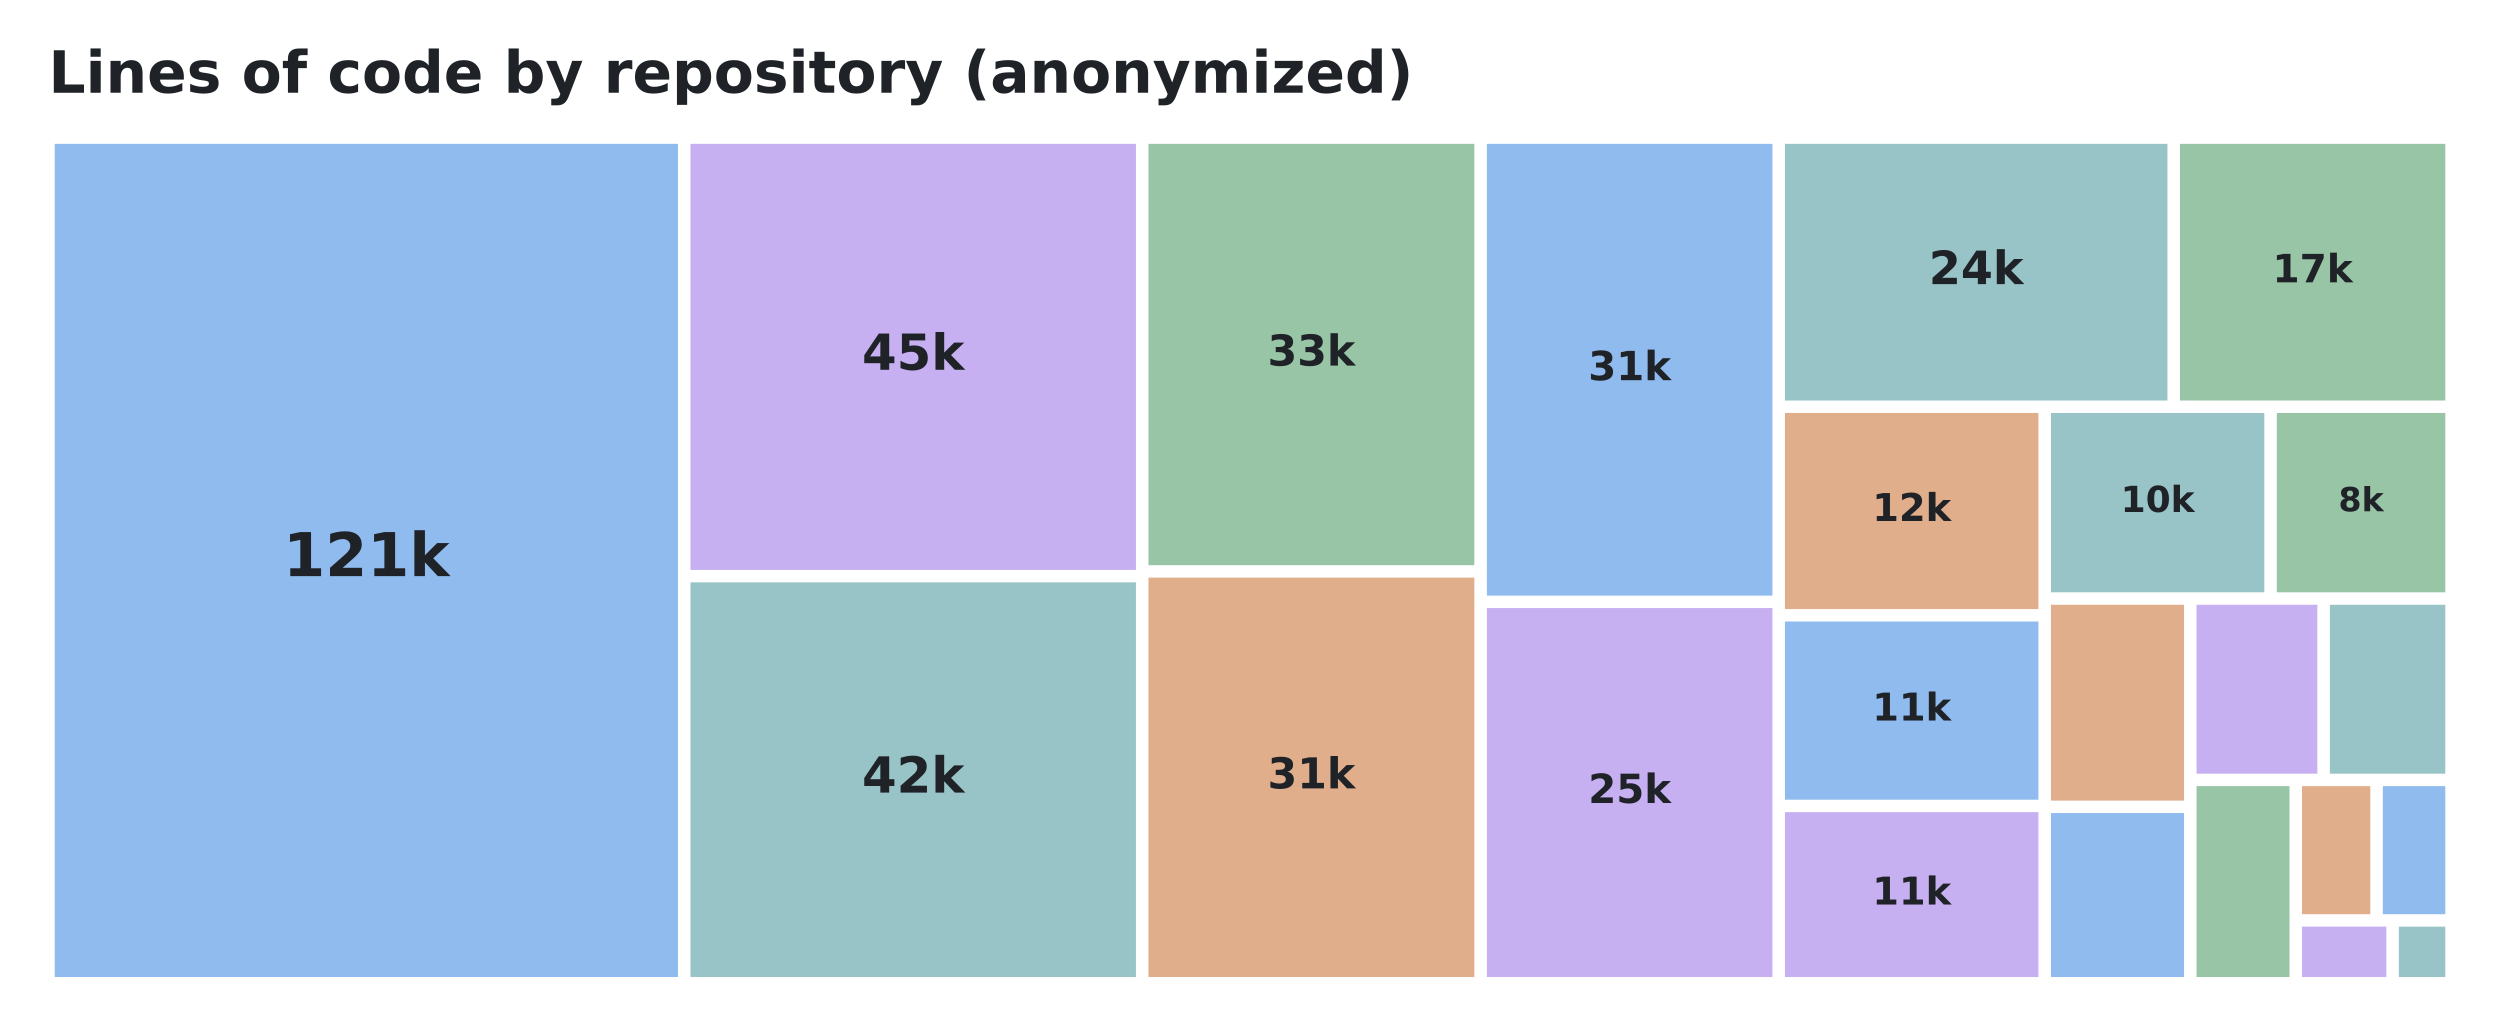
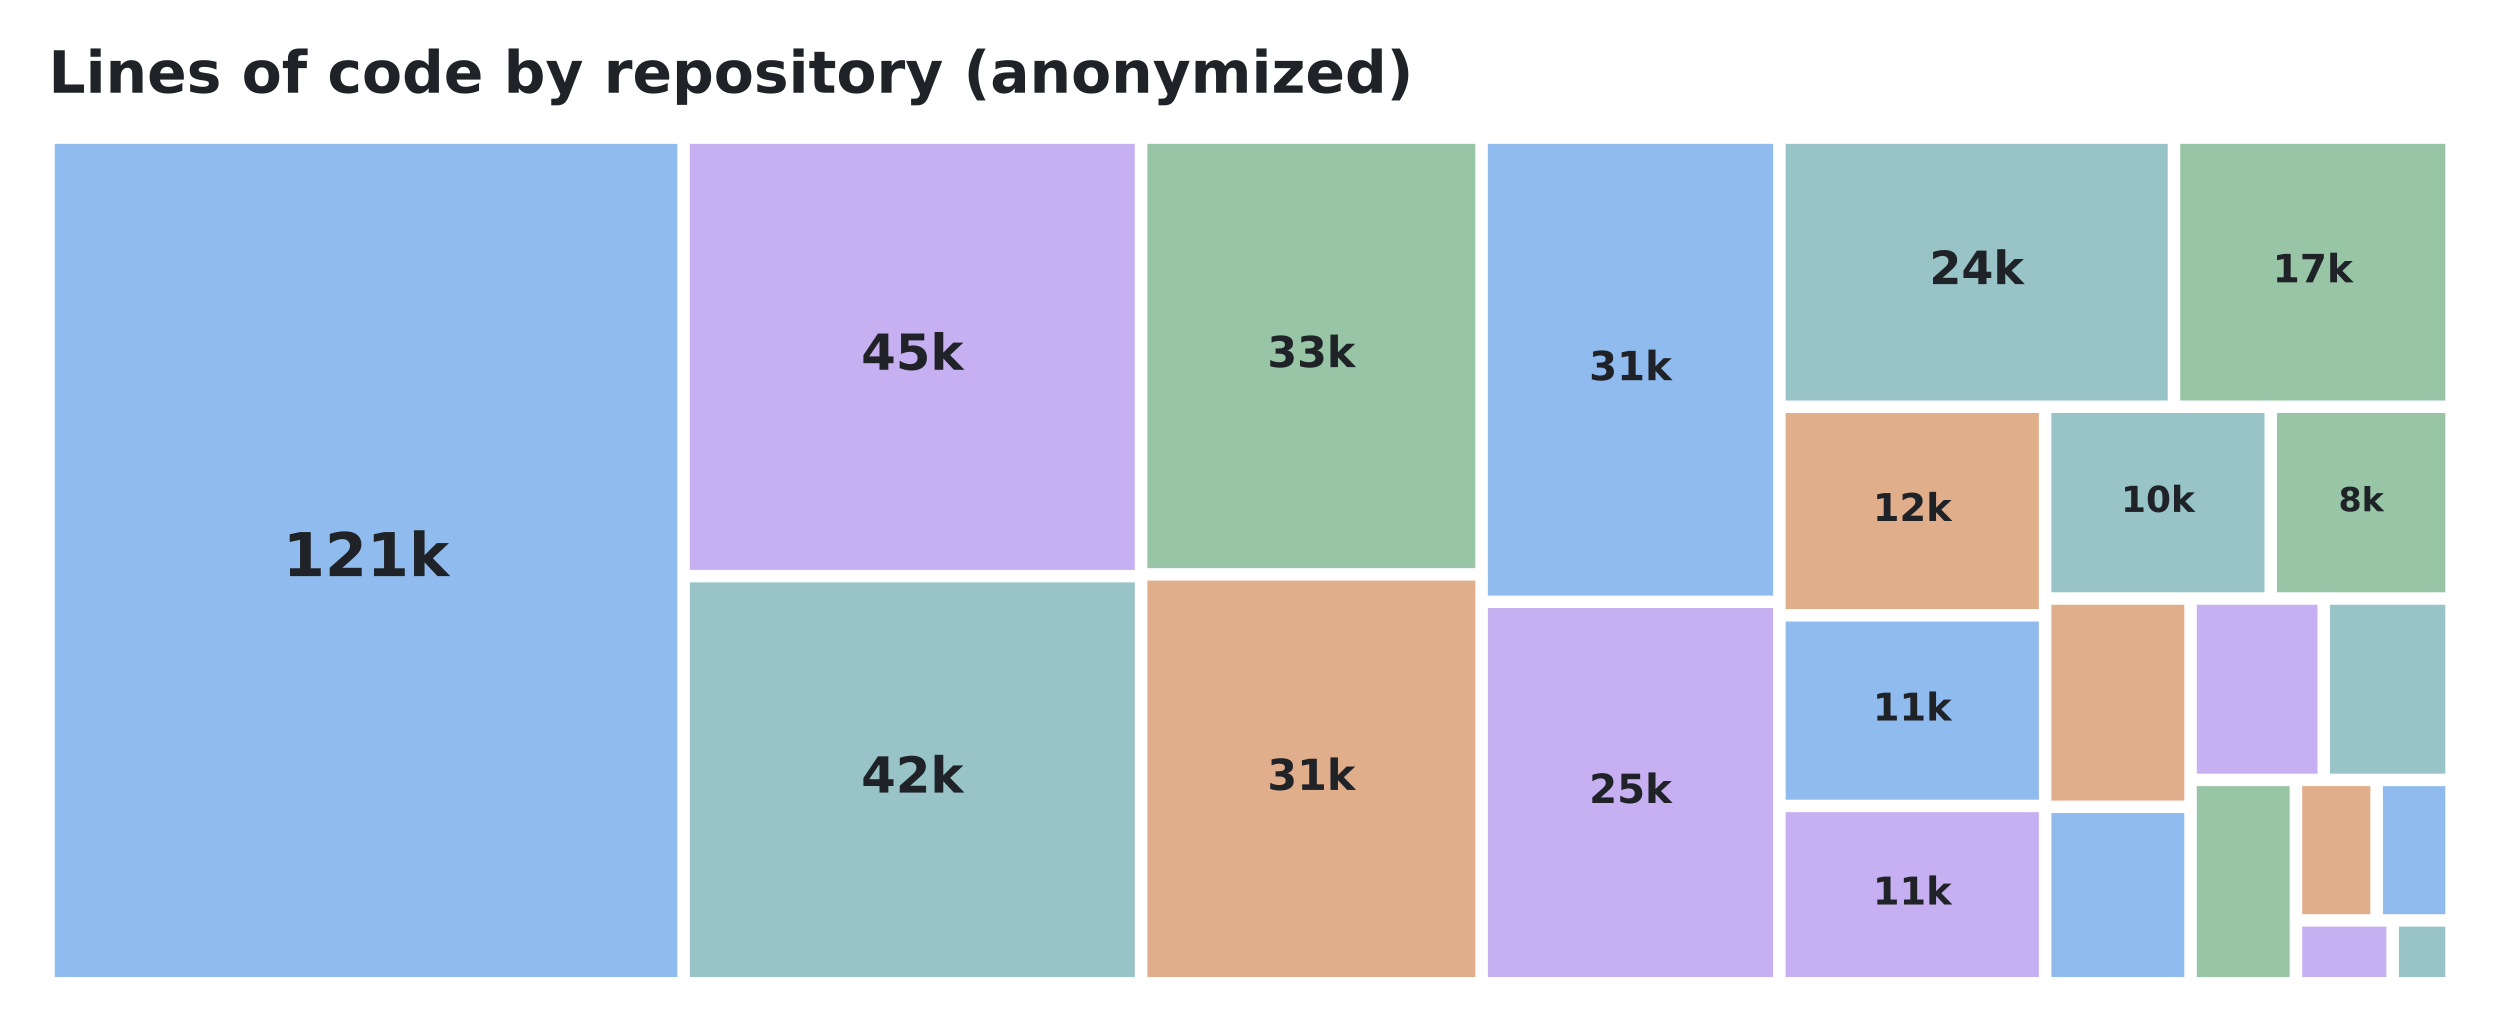
<svg xmlns="http://www.w3.org/2000/svg" xmlns:xlink="http://www.w3.org/1999/xlink" width="557.28pt" height="229.974pt" viewBox="0 0 557.28 229.974" version="1.1">
  <defs>
    <style type="text/css">*{stroke-linejoin: round; stroke-linecap: butt}</style>
  </defs>
  <g id="figure_1">
    <g id="patch_1">
      <path d="M 0 229.974  L 557.28 229.974  L 557.28 0  L 0 0  L 0 229.974  z " style="fill: none; opacity: 0" />
    </g>
    <g id="axes_1">
      <g id="patch_2">
-         <path d="M 12.195 32.064  L 151.128 32.064  L 151.128 217.788  L 12.195 217.788  z " clip-path="url(#p0632a09b6f)" style="fill: #0969da; opacity: 0.45" />
+         <path d="M 12.195 32.064  L 150.983 32.064  L 150.983 217.788  L 12.195 217.788  z " clip-path="url(#pafd1ec7877)" style="fill: #0969da; opacity: 0.45" />
      </g>
      <g id="patch_3">
-         <path d="M 153.918 32.064  L 253.216 32.064  L 253.216 127.039  L 153.918 127.039  z " clip-path="url(#p0632a09b6f)" style="fill: #8250df; opacity: 0.45" />
+         <path d="M 153.773 32.064  L 252.966 32.064  L 252.966 127.039  L 153.773 127.039  z " clip-path="url(#pafd1ec7877)" style="fill: #8250df; opacity: 0.45" />
      </g>
      <g id="patch_4">
-         <path d="M 153.918 129.811  L 253.216 129.811  L 253.216 217.788  L 153.918 217.788  z " clip-path="url(#p0632a09b6f)" style="fill: #1b7c83; opacity: 0.45" />
+         <path d="M 153.773 129.811  L 252.966 129.811  L 252.966 217.788  L 153.773 217.788  z " clip-path="url(#pafd1ec7877)" style="fill: #1b7c83; opacity: 0.45" />
      </g>
      <g id="patch_5">
-         <path d="M 256.006 32.064  L 328.652 32.064  L 328.652 125.986  L 256.006 125.986  z " clip-path="url(#p0632a09b6f)" style="fill: #1a7f37; opacity: 0.45" />
+         <path d="M 255.756 32.064  L 328.873 32.064  L 328.873 126.648  L 255.756 126.648  z " clip-path="url(#pafd1ec7877)" style="fill: #1a7f37; opacity: 0.45" />
      </g>
      <g id="patch_6">
-         <path d="M 256.006 128.758  L 328.652 128.758  L 328.652 217.788  L 256.006 217.788  z " clip-path="url(#p0632a09b6f)" style="fill: #bc4c00; opacity: 0.45" />
+         <path d="M 255.756 129.42  L 328.873 129.42  L 328.873 217.788  L 255.756 217.788  z " clip-path="url(#pafd1ec7877)" style="fill: #bc4c00; opacity: 0.45" />
      </g>
      <g id="patch_7">
-         <path d="M 331.442 32.064  L 395.095 32.064  L 395.095 132.768  L 331.442 132.768  z " clip-path="url(#p0632a09b6f)" style="fill: #0969da; opacity: 0.45" />
+         <path d="M 331.663 32.064  L 395.248 32.064  L 395.248 132.768  L 331.663 132.768  z " clip-path="url(#pafd1ec7877)" style="fill: #0969da; opacity: 0.45" />
      </g>
      <g id="patch_8">
-         <path d="M 331.442 135.54  L 395.095 135.54  L 395.095 217.788  L 331.442 217.788  z " clip-path="url(#p0632a09b6f)" style="fill: #8250df; opacity: 0.45" />
+         <path d="M 331.663 135.54  L 395.248 135.54  L 395.248 217.788  L 331.663 217.788  z " clip-path="url(#pafd1ec7877)" style="fill: #8250df; opacity: 0.45" />
      </g>
      <g id="patch_9">
-         <path d="M 397.885 32.064  L 483.147 32.064  L 483.147 89.281  L 397.885 89.281  z " clip-path="url(#p0632a09b6f)" style="fill: #1b7c83; opacity: 0.45" />
+         <path d="M 398.038 32.064  L 483.21 32.064  L 483.21 89.281  L 398.038 89.281  z " clip-path="url(#pafd1ec7877)" style="fill: #1b7c83; opacity: 0.45" />
      </g>
      <g id="patch_10">
-         <path d="M 485.937 32.064  L 545.085 32.064  L 545.085 89.281  L 485.937 89.281  z " clip-path="url(#p0632a09b6f)" style="fill: #1a7f37; opacity: 0.45" />
+         <path d="M 486 32.064  L 545.085 32.064  L 545.085 89.281  L 486 89.281  z " clip-path="url(#pafd1ec7877)" style="fill: #1a7f37; opacity: 0.45" />
      </g>
      <g id="patch_11">
-         <path d="M 397.885 92.053  L 454.393 92.053  L 454.393 135.771  L 397.885 135.771  z " clip-path="url(#p0632a09b6f)" style="fill: #bc4c00; opacity: 0.45" />
+         <path d="M 398.038 92.053  L 454.486 92.053  L 454.486 135.771  L 398.038 135.771  z " clip-path="url(#pafd1ec7877)" style="fill: #bc4c00; opacity: 0.45" />
      </g>
      <g id="patch_12">
-         <path d="M 397.885 138.543  L 454.393 138.543  L 454.393 178.265  L 397.885 178.265  z " clip-path="url(#p0632a09b6f)" style="fill: #0969da; opacity: 0.45" />
+         <path d="M 398.038 138.543  L 454.486 138.543  L 454.486 178.265  L 398.038 178.265  z " clip-path="url(#pafd1ec7877)" style="fill: #0969da; opacity: 0.45" />
      </g>
      <g id="patch_13">
-         <path d="M 397.885 181.037  L 454.393 181.037  L 454.393 217.788  L 397.885 217.788  z " clip-path="url(#p0632a09b6f)" style="fill: #8250df; opacity: 0.45" />
+         <path d="M 398.038 181.037  L 454.486 181.037  L 454.486 217.788  L 398.038 217.788  z " clip-path="url(#pafd1ec7877)" style="fill: #8250df; opacity: 0.45" />
      </g>
      <g id="patch_14">
-         <path d="M 457.183 92.053  L 504.742 92.053  L 504.742 132.034  L 457.183 132.034  z " clip-path="url(#p0632a09b6f)" style="fill: #1b7c83; opacity: 0.45" />
+         <path d="M 457.276 92.053  L 504.783 92.053  L 504.783 132.034  L 457.276 132.034  z " clip-path="url(#pafd1ec7877)" style="fill: #1b7c83; opacity: 0.45" />
      </g>
      <g id="patch_15">
-         <path d="M 507.532 92.053  L 545.085 92.053  L 545.085 132.034  L 507.532 132.034  z " clip-path="url(#p0632a09b6f)" style="fill: #1a7f37; opacity: 0.45" />
+         <path d="M 507.573 92.053  L 545.085 92.053  L 545.085 132.034  L 507.573 132.034  z " clip-path="url(#pafd1ec7877)" style="fill: #1a7f37; opacity: 0.45" />
      </g>
      <g id="patch_16">
-         <path d="M 457.183 134.806  L 486.848 134.806  L 486.848 178.466  L 457.183 178.466  z " clip-path="url(#p0632a09b6f)" style="fill: #bc4c00; opacity: 0.45" />
+         <path d="M 457.276 134.806  L 486.908 134.806  L 486.908 178.466  L 457.276 178.466  z " clip-path="url(#pafd1ec7877)" style="fill: #bc4c00; opacity: 0.45" />
      </g>
      <g id="patch_17">
-         <path d="M 457.183 181.238  L 486.848 181.238  L 486.848 217.788  L 457.183 217.788  z " clip-path="url(#p0632a09b6f)" style="fill: #0969da; opacity: 0.45" />
+         <path d="M 457.276 181.238  L 486.908 181.238  L 486.908 217.788  L 457.276 217.788  z " clip-path="url(#pafd1ec7877)" style="fill: #0969da; opacity: 0.45" />
      </g>
      <g id="patch_18">
-         <path d="M 489.638 134.806  L 516.567 134.806  L 516.567 172.464  L 489.638 172.464  z " clip-path="url(#p0632a09b6f)" style="fill: #8250df; opacity: 0.45" />
+         <path d="M 489.698 134.806  L 516.596 134.806  L 516.596 172.464  L 489.698 172.464  z " clip-path="url(#pafd1ec7877)" style="fill: #8250df; opacity: 0.45" />
      </g>
      <g id="patch_19">
-         <path d="M 519.357 134.806  L 545.085 134.806  L 545.085 172.464  L 519.357 172.464  z " clip-path="url(#p0632a09b6f)" style="fill: #1b7c83; opacity: 0.45" />
+         <path d="M 519.386 134.806  L 545.085 134.806  L 545.085 172.464  L 519.386 172.464  z " clip-path="url(#pafd1ec7877)" style="fill: #1b7c83; opacity: 0.45" />
      </g>
      <g id="patch_20">
-         <path d="M 489.638 175.236  L 510.355 175.236  L 510.355 217.788  L 489.638 217.788  z " clip-path="url(#p0632a09b6f)" style="fill: #1a7f37; opacity: 0.45" />
+         <path d="M 489.698 175.236  L 510.391 175.236  L 510.391 217.788  L 489.698 217.788  z " clip-path="url(#pafd1ec7877)" style="fill: #1a7f37; opacity: 0.45" />
      </g>
      <g id="patch_21">
-         <path d="M 513.145 175.236  L 528.371 175.236  L 528.371 203.786  L 513.145 203.786  z " clip-path="url(#p0632a09b6f)" style="fill: #bc4c00; opacity: 0.45" />
+         <path d="M 513.181 175.236  L 528.388 175.236  L 528.388 203.786  L 513.181 203.786  z " clip-path="url(#pafd1ec7877)" style="fill: #bc4c00; opacity: 0.45" />
      </g>
      <g id="patch_22">
-         <path d="M 531.161 175.236  L 545.085 175.236  L 545.085 203.786  L 531.161 203.786  z " clip-path="url(#p0632a09b6f)" style="fill: #0969da; opacity: 0.45" />
+         <path d="M 531.178 175.236  L 545.085 175.236  L 545.085 203.786  L 531.178 203.786  z " clip-path="url(#pafd1ec7877)" style="fill: #0969da; opacity: 0.45" />
      </g>
      <g id="patch_23">
-         <path d="M 513.145 206.558  L 531.947 206.558  L 531.947 217.788  L 513.145 217.788  z " clip-path="url(#p0632a09b6f)" style="fill: #8250df; opacity: 0.45" />
+         <path d="M 513.181 206.558  L 531.96 206.558  L 531.96 217.788  L 513.181 217.788  z " clip-path="url(#pafd1ec7877)" style="fill: #8250df; opacity: 0.45" />
      </g>
      <g id="patch_24">
-         <path d="M 534.737 206.558  L 545.085 206.558  L 545.085 217.788  L 534.737 217.788  z " clip-path="url(#p0632a09b6f)" style="fill: #1b7c83; opacity: 0.45" />
+         <path d="M 534.75 206.558  L 545.085 206.558  L 545.085 217.788  L 534.75 217.788  z " clip-path="url(#pafd1ec7877)" style="fill: #1b7c83; opacity: 0.45" />
      </g>
      <g id="text_1">
-         <g style="fill: #1f2328" transform="translate(63.12974 128.4245) scale(0.134661 -0.134661)">
+         <g style="fill: #1f2328" transform="translate(63.06924 128.4223) scale(0.134575 -0.134575)">
          <defs>
            <path id="DejaVuSans-Bold-14" d="M 750 831  L 1813 831  L 1813 3847  L 722 3622  L 722 4441  L 1806 4666  L 2950 4666  L 2950 831  L 4013 831  L 4013 0  L 750 0  L 750 831  z " transform="scale(0.015625)" />
            <path id="DejaVuSans-Bold-15" d="M 1844 884  L 3897 884  L 3897 0  L 506 0  L 506 884  L 2209 2388  Q 2438 2594 2547 2791  Q 2656 2988 2656 3200  Q 2656 3528 2436 3728  Q 2216 3928 1850 3928  Q 1569 3928 1234 3808  Q 900 3688 519 3450  L 519 4475  Q 925 4609 1322 4679  Q 1719 4750 2100 4750  Q 2938 4750 3402 4381  Q 3866 4013 3866 3353  Q 3866 2972 3669 2642  Q 3472 2313 2841 1759  L 1844 884  z " transform="scale(0.015625)" />
            <path id="DejaVuSans-Bold-4e" d="M 538 4863  L 1656 4863  L 1656 2216  L 2944 3500  L 4244 3500  L 2534 1894  L 4378 0  L 3022 0  L 1656 1459  L 1656 0  L 538 0  L 538 4863  z " transform="scale(0.015625)" />
          </defs>
          <use xlink:href="#DejaVuSans-Bold-14" />
          <use xlink:href="#DejaVuSans-Bold-15" transform="translate(69.57812 0)" />
          <use xlink:href="#DejaVuSans-Bold-14" transform="translate(139.1562 0)" />
          <use xlink:href="#DejaVuSans-Bold-4e" transform="translate(208.7344 0)" />
        </g>
      </g>
      <g id="text_2">
-         <g style="fill: #1f2328" transform="translate(192.1544 82.43475) scale(0.110984 -0.110984)">
+         <g style="fill: #1f2328" transform="translate(191.9638 82.43313) scale(0.110922 -0.110922)">
          <defs>
            <path id="DejaVuSans-Bold-17" d="M 2356 3675  L 1038 1722  L 2356 1722  L 2356 3675  z M 2156 4666  L 3494 4666  L 3494 1722  L 4159 1722  L 4159 850  L 3494 850  L 3494 0  L 2356 0  L 2356 850  L 288 850  L 288 1881  L 2156 4666  z " transform="scale(0.015625)" />
            <path id="DejaVuSans-Bold-18" d="M 678 4666  L 3669 4666  L 3669 3781  L 1638 3781  L 1638 3059  Q 1775 3097 1914 3117  Q 2053 3138 2203 3138  Q 3056 3138 3531 2711  Q 4006 2284 4006 1522  Q 4006 766 3489 337  Q 2972 -91 2053 -91  Q 1656 -91 1267 -14  Q 878 63 494 219  L 494 1166  Q 875 947 1217 837  Q 1559 728 1863 728  Q 2300 728 2551 942  Q 2803 1156 2803 1522  Q 2803 1891 2551 2103  Q 2300 2316 1863 2316  Q 1603 2316 1309 2248  Q 1016 2181 678 2041  L 678 4666  z " transform="scale(0.015625)" />
          </defs>
          <use xlink:href="#DejaVuSans-Bold-17" />
          <use xlink:href="#DejaVuSans-Bold-18" transform="translate(69.57812 0)" />
          <use xlink:href="#DejaVuSans-Bold-4e" transform="translate(139.1562 0)" />
        </g>
      </g>
      <g id="text_3">
-         <g style="fill: #1f2328" transform="translate(192.1544 176.6827) scale(0.110984 -0.110984)">
+         <g style="fill: #1f2328" transform="translate(191.9638 176.6811) scale(0.110922 -0.110922)">
          <use xlink:href="#DejaVuSans-Bold-17" />
          <use xlink:href="#DejaVuSans-Bold-15" transform="translate(69.57812 0)" />
          <use xlink:href="#DejaVuSans-Bold-4e" transform="translate(139.1562 0)" />
        </g>
      </g>
      <g id="text_4">
-         <g style="fill: #1f2328" transform="translate(282.5534 81.49476) scale(0.095063 -0.095063)">
+         <g style="fill: #1f2328" transform="translate(282.5105 81.83306) scale(0.095344 -0.095344)">
          <defs>
            <path id="DejaVuSans-Bold-16" d="M 2981 2516  Q 3453 2394 3698 2092  Q 3944 1791 3944 1325  Q 3944 631 3412 270  Q 2881 -91 1863 -91  Q 1503 -91 1142 -33  Q 781 25 428 141  L 428 1069  Q 766 900 1098 814  Q 1431 728 1753 728  Q 2231 728 2486 893  Q 2741 1059 2741 1369  Q 2741 1688 2480 1852  Q 2219 2016 1709 2016  L 1228 2016  L 1228 2791  L 1734 2791  Q 2188 2791 2409 2933  Q 2631 3075 2631 3366  Q 2631 3634 2415 3781  Q 2200 3928 1806 3928  Q 1516 3928 1219 3862  Q 922 3797 628 3669  L 628 4550  Q 984 4650 1334 4700  Q 1684 4750 2022 4750  Q 2931 4750 3382 4451  Q 3834 4153 3834 3553  Q 3834 3144 3618 2883  Q 3403 2622 2981 2516  z " transform="scale(0.015625)" />
          </defs>
          <use xlink:href="#DejaVuSans-Bold-16" />
          <use xlink:href="#DejaVuSans-Bold-16" transform="translate(69.57812 0)" />
          <use xlink:href="#DejaVuSans-Bold-4e" transform="translate(139.1562 0)" />
        </g>
      </g>
      <g id="text_5">
-         <g style="fill: #1f2328" transform="translate(282.5534 175.7428) scale(0.095063 -0.095063)">
+         <g style="fill: #1f2328" transform="translate(282.5105 176.0811) scale(0.095344 -0.095344)">
          <use xlink:href="#DejaVuSans-Bold-16" />
          <use xlink:href="#DejaVuSans-Bold-14" transform="translate(69.57812 0)" />
          <use xlink:href="#DejaVuSans-Bold-4e" transform="translate(139.1562 0)" />
        </g>
      </g>
      <g id="text_6">
-         <g style="fill: #1f2328" transform="translate(354.0454 84.74644) scale(0.089691 -0.089691)">
+         <g style="fill: #1f2328" transform="translate(354.2368 84.74538) scale(0.089651 -0.089651)">
          <use xlink:href="#DejaVuSans-Bold-16" />
          <use xlink:href="#DejaVuSans-Bold-14" transform="translate(69.57812 0)" />
          <use xlink:href="#DejaVuSans-Bold-4e" transform="translate(139.1562 0)" />
        </g>
      </g>
      <g id="text_7">
-         <g style="fill: #1f2328" transform="translate(354.0454 178.9944) scale(0.089691 -0.089691)">
+         <g style="fill: #1f2328" transform="translate(354.2368 178.9934) scale(0.089651 -0.089651)">
          <use xlink:href="#DejaVuSans-Bold-15" />
          <use xlink:href="#DejaVuSans-Bold-18" transform="translate(69.57812 0)" />
          <use xlink:href="#DejaVuSans-Bold-4e" transform="translate(139.1562 0)" />
        </g>
      </g>
      <g id="text_8">
-         <g style="fill: #1f2328" transform="translate(429.9657 63.33801) scale(0.1026 -0.1026)">
+         <g style="fill: #1f2328" transform="translate(430.0795 63.33661) scale(0.102546 -0.102546)">
          <use xlink:href="#DejaVuSans-Bold-15" />
          <use xlink:href="#DejaVuSans-Bold-17" transform="translate(69.57812 0)" />
          <use xlink:href="#DejaVuSans-Bold-4e" transform="translate(139.1562 0)" />
        </g>
      </g>
      <g id="text_9">
-         <g style="fill: #1f2328" transform="translate(506.5649 62.93272) scale(0.087 -0.087)">
+         <g style="fill: #1f2328" transform="translate(506.6005 62.93174) scale(0.086962 -0.086962)">
          <defs>
            <path id="DejaVuSans-Bold-1a" d="M 428 4666  L 3944 4666  L 3944 3988  L 2125 0  L 953 0  L 2675 3781  L 428 3781  L 428 4666  z " transform="scale(0.015625)" />
          </defs>
          <use xlink:href="#DejaVuSans-Bold-14" />
          <use xlink:href="#DejaVuSans-Bold-1a" transform="translate(69.57812 0)" />
          <use xlink:href="#DejaVuSans-Bold-4e" transform="translate(139.1562 0)" />
        </g>
      </g>
      <g id="text_10">
-         <g style="fill: #1f2328" transform="translate(417.355 116.1312) scale(0.085423 -0.085423)">
+         <g style="fill: #1f2328" transform="translate(417.4817 116.1302) scale(0.085387 -0.085387)">
          <use xlink:href="#DejaVuSans-Bold-14" />
          <use xlink:href="#DejaVuSans-Bold-15" transform="translate(69.57812 0)" />
          <use xlink:href="#DejaVuSans-Bold-4e" transform="translate(139.1562 0)" />
        </g>
      </g>
      <g id="text_11">
-         <g style="fill: #1f2328" transform="translate(417.355 160.6233) scale(0.085423 -0.085423)">
+         <g style="fill: #1f2328" transform="translate(417.4817 160.6224) scale(0.085387 -0.085387)">
          <use xlink:href="#DejaVuSans-Bold-14" />
          <use xlink:href="#DejaVuSans-Bold-14" transform="translate(69.57812 0)" />
          <use xlink:href="#DejaVuSans-Bold-4e" transform="translate(139.1562 0)" />
        </g>
      </g>
      <g id="text_12">
-         <g style="fill: #1f2328" transform="translate(417.355 201.6319) scale(0.085423 -0.085423)">
+         <g style="fill: #1f2328" transform="translate(417.4817 201.631) scale(0.085387 -0.085387)">
          <use xlink:href="#DejaVuSans-Bold-14" />
          <use xlink:href="#DejaVuSans-Bold-14" transform="translate(69.57812 0)" />
          <use xlink:href="#DejaVuSans-Bold-4e" transform="translate(139.1562 0)" />
        </g>
      </g>
      <g id="text_13">
-         <g style="fill: #1f2328" transform="translate(472.7282 114.124) scale(0.080077 -0.080077)">
+         <g style="fill: #1f2328" transform="translate(472.7984 114.1232) scale(0.080046 -0.080046)">
          <defs>
            <path id="DejaVuSans-Bold-13" d="M 2944 2338  Q 2944 3213 2780 3570  Q 2616 3928 2228 3928  Q 1841 3928 1675 3570  Q 1509 3213 1509 2338  Q 1509 1453 1675 1090  Q 1841 728 2228 728  Q 2613 728 2778 1090  Q 2944 1453 2944 2338  z M 4147 2328  Q 4147 1169 3647 539  Q 3147 -91 2228 -91  Q 1306 -91 806 539  Q 306 1169 306 2328  Q 306 3491 806 4120  Q 1306 4750 2228 4750  Q 3147 4750 3647 4120  Q 4147 3491 4147 2328  z " transform="scale(0.015625)" />
          </defs>
          <use xlink:href="#DejaVuSans-Bold-14" />
          <use xlink:href="#DejaVuSans-Bold-13" transform="translate(69.57812 0)" />
          <use xlink:href="#DejaVuSans-Bold-4e" transform="translate(139.1562 0)" />
        </g>
      </g>
      <g id="text_14">
-         <g style="fill: #1f2328" transform="translate(521.2667 113.9687) scale(0.0741 -0.0741)">
+         <g style="fill: #1f2328" transform="translate(521.289 113.9681) scale(0.074075 -0.074075)">
          <defs>
            <path id="DejaVuSans-Bold-1b" d="M 2228 2088  Q 1891 2088 1709 1903  Q 1528 1719 1528 1375  Q 1528 1031 1709 848  Q 1891 666 2228 666  Q 2563 666 2741 848  Q 2919 1031 2919 1375  Q 2919 1722 2741 1905  Q 2563 2088 2228 2088  z M 1350 2484  Q 925 2613 709 2878  Q 494 3144 494 3541  Q 494 4131 934 4440  Q 1375 4750 2228 4750  Q 3075 4750 3515 4442  Q 3956 4134 3956 3541  Q 3956 3144 3739 2878  Q 3522 2613 3097 2484  Q 3572 2353 3814 2058  Q 4056 1763 4056 1313  Q 4056 619 3595 264  Q 3134 -91 2228 -91  Q 1319 -91 855 264  Q 391 619 391 1313  Q 391 1763 633 2058  Q 875 2353 1350 2484  z M 1631 3419  Q 1631 3141 1786 2991  Q 1941 2841 2228 2841  Q 2509 2841 2662 2991  Q 2816 3141 2816 3419  Q 2816 3697 2662 3845  Q 2509 3994 2228 3994  Q 1941 3994 1786 3844  Q 1631 3694 1631 3419  z " transform="scale(0.015625)" />
          </defs>
          <use xlink:href="#DejaVuSans-Bold-1b" />
          <use xlink:href="#DejaVuSans-Bold-4e" transform="translate(69.57812 0)" />
        </g>
      </g>
      <g id="text_15">
        <g style="fill: #1f2328" transform="translate(10.8 20.67797) scale(0.13 -0.13)">
          <defs>
            <path id="DejaVuSans-Bold-2f" d="M 588 4666  L 1791 4666  L 1791 909  L 3903 909  L 3903 0  L 588 0  L 588 4666  z " transform="scale(0.015625)" />
            <path id="DejaVuSans-Bold-4c" d="M 538 3500  L 1656 3500  L 1656 0  L 538 0  L 538 3500  z M 538 4863  L 1656 4863  L 1656 3950  L 538 3950  L 538 4863  z " transform="scale(0.015625)" />
            <path id="DejaVuSans-Bold-51" d="M 4056 2131  L 4056 0  L 2931 0  L 2931 347  L 2931 1631  Q 2931 2084 2911 2256  Q 2891 2428 2841 2509  Q 2775 2619 2662 2680  Q 2550 2741 2406 2741  Q 2056 2741 1856 2470  Q 1656 2200 1656 1722  L 1656 0  L 538 0  L 538 3500  L 1656 3500  L 1656 2988  Q 1909 3294 2193 3439  Q 2478 3584 2822 3584  Q 3428 3584 3742 3212  Q 4056 2841 4056 2131  z " transform="scale(0.015625)" />
            <path id="DejaVuSans-Bold-48" d="M 4031 1759  L 4031 1441  L 1416 1441  Q 1456 1047 1700 850  Q 1944 653 2381 653  Q 2734 653 3104 758  Q 3475 863 3866 1075  L 3866 213  Q 3469 63 3072 -14  Q 2675 -91 2278 -91  Q 1328 -91 801 392  Q 275 875 275 1747  Q 275 2603 792 3093  Q 1309 3584 2216 3584  Q 3041 3584 3536 3087  Q 4031 2591 4031 1759  z M 2881 2131  Q 2881 2450 2695 2645  Q 2509 2841 2209 2841  Q 1884 2841 1681 2658  Q 1478 2475 1428 2131  L 2881 2131  z " transform="scale(0.015625)" />
            <path id="DejaVuSans-Bold-56" d="M 3272 3391  L 3272 2541  Q 2913 2691 2578 2766  Q 2244 2841 1947 2841  Q 1628 2841 1473 2761  Q 1319 2681 1319 2516  Q 1319 2381 1436 2309  Q 1553 2238 1856 2203  L 2053 2175  Q 2913 2066 3209 1816  Q 3506 1566 3506 1031  Q 3506 472 3093 190  Q 2681 -91 1863 -91  Q 1516 -91 1145 -36  Q 775 19 384 128  L 384 978  Q 719 816 1070 734  Q 1422 653 1784 653  Q 2113 653 2278 743  Q 2444 834 2444 1013  Q 2444 1163 2330 1236  Q 2216 1309 1875 1350  L 1678 1375  Q 931 1469 631 1722  Q 331 1975 331 2491  Q 331 3047 712 3315  Q 1094 3584 1881 3584  Q 2191 3584 2531 3537  Q 2872 3491 3272 3391  z " transform="scale(0.015625)" />
            <path id="DejaVuSans-Bold-3" transform="scale(0.015625)" />
            <path id="DejaVuSans-Bold-52" d="M 2203 2784  Q 1831 2784 1636 2517  Q 1441 2250 1441 1747  Q 1441 1244 1636 976  Q 1831 709 2203 709  Q 2569 709 2762 976  Q 2956 1244 2956 1747  Q 2956 2250 2762 2517  Q 2569 2784 2203 2784  z M 2203 3584  Q 3106 3584 3614 3096  Q 4122 2609 4122 1747  Q 4122 884 3614 396  Q 3106 -91 2203 -91  Q 1297 -91 786 396  Q 275 884 275 1747  Q 275 2609 786 3096  Q 1297 3584 2203 3584  z " transform="scale(0.015625)" />
            <path id="DejaVuSans-Bold-49" d="M 2841 4863  L 2841 4128  L 2222 4128  Q 1984 4128 1890 4042  Q 1797 3956 1797 3744  L 1797 3500  L 2753 3500  L 2753 2700  L 1797 2700  L 1797 0  L 678 0  L 678 2700  L 122 2700  L 122 3500  L 678 3500  L 678 3744  Q 678 4316 997 4589  Q 1316 4863 1984 4863  L 2841 4863  z " transform="scale(0.015625)" />
            <path id="DejaVuSans-Bold-46" d="M 3366 3391  L 3366 2478  Q 3138 2634 2908 2709  Q 2678 2784 2431 2784  Q 1963 2784 1702 2511  Q 1441 2238 1441 1747  Q 1441 1256 1702 982  Q 1963 709 2431 709  Q 2694 709 2930 787  Q 3166 866 3366 1019  L 3366 103  Q 3103 6 2833 -42  Q 2563 -91 2291 -91  Q 1344 -91 809 395  Q 275 881 275 1747  Q 275 2613 809 3098  Q 1344 3584 2291 3584  Q 2566 3584 2833 3536  Q 3100 3488 3366 3391  z " transform="scale(0.015625)" />
            <path id="DejaVuSans-Bold-47" d="M 2919 2988  L 2919 4863  L 4044 4863  L 4044 0  L 2919 0  L 2919 506  Q 2688 197 2409 53  Q 2131 -91 1766 -91  Q 1119 -91 703 423  Q 288 938 288 1747  Q 288 2556 703 3070  Q 1119 3584 1766 3584  Q 2128 3584 2408 3439  Q 2688 3294 2919 2988  z M 2181 722  Q 2541 722 2730 984  Q 2919 1247 2919 1747  Q 2919 2247 2730 2509  Q 2541 2772 2181 2772  Q 1825 2772 1636 2509  Q 1447 2247 1447 1747  Q 1447 1247 1636 984  Q 1825 722 2181 722  z " transform="scale(0.015625)" />
            <path id="DejaVuSans-Bold-45" d="M 2400 722  Q 2759 722 2948 984  Q 3138 1247 3138 1747  Q 3138 2247 2948 2509  Q 2759 2772 2400 2772  Q 2041 2772 1848 2508  Q 1656 2244 1656 1747  Q 1656 1250 1848 986  Q 2041 722 2400 722  z M 1656 2988  Q 1888 3294 2169 3439  Q 2450 3584 2816 3584  Q 3463 3584 3878 3070  Q 4294 2556 4294 1747  Q 4294 938 3878 423  Q 3463 -91 2816 -91  Q 2450 -91 2169 54  Q 1888 200 1656 506  L 1656 0  L 538 0  L 538 4863  L 1656 4863  L 1656 2988  z " transform="scale(0.015625)" />
            <path id="DejaVuSans-Bold-5c" d="M 78 3500  L 1197 3500  L 2138 1125  L 2938 3500  L 4056 3500  L 2584 -331  Q 2363 -916 2067 -1148  Q 1772 -1381 1288 -1381  L 641 -1381  L 641 -647  L 991 -647  Q 1275 -647 1404 -556  Q 1534 -466 1606 -231  L 1638 -134  L 78 3500  z " transform="scale(0.015625)" />
            <path id="DejaVuSans-Bold-55" d="M 3138 2547  Q 2991 2616 2845 2648  Q 2700 2681 2553 2681  Q 2122 2681 1889 2404  Q 1656 2128 1656 1613  L 1656 0  L 538 0  L 538 3500  L 1656 3500  L 1656 2925  Q 1872 3269 2151 3426  Q 2431 3584 2822 3584  Q 2878 3584 2943 3579  Q 3009 3575 3134 3559  L 3138 2547  z " transform="scale(0.015625)" />
            <path id="DejaVuSans-Bold-53" d="M 1656 506  L 1656 -1331  L 538 -1331  L 538 3500  L 1656 3500  L 1656 2988  Q 1888 3294 2169 3439  Q 2450 3584 2816 3584  Q 3463 3584 3878 3070  Q 4294 2556 4294 1747  Q 4294 938 3878 423  Q 3463 -91 2816 -91  Q 2450 -91 2169 54  Q 1888 200 1656 506  z M 2400 2772  Q 2041 2772 1848 2508  Q 1656 2244 1656 1747  Q 1656 1250 1848 986  Q 2041 722 2400 722  Q 2759 722 2948 984  Q 3138 1247 3138 1747  Q 3138 2247 2948 2509  Q 2759 2772 2400 2772  z " transform="scale(0.015625)" />
            <path id="DejaVuSans-Bold-57" d="M 1759 4494  L 1759 3500  L 2913 3500  L 2913 2700  L 1759 2700  L 1759 1216  Q 1759 972 1856 886  Q 1953 800 2241 800  L 2816 800  L 2816 0  L 1856 0  Q 1194 0 917 276  Q 641 553 641 1216  L 641 2700  L 84 2700  L 84 3500  L 641 3500  L 641 4494  L 1759 4494  z " transform="scale(0.015625)" />
            <path id="DejaVuSans-Bold-b" d="M 2413 -844  L 1484 -844  Q 1006 -72 778 623  Q 550 1319 550 2003  Q 550 2688 779 3389  Q 1009 4091 1484 4856  L 2413 4856  Q 2013 4116 1813 3408  Q 1613 2700 1613 2009  Q 1613 1319 1811 609  Q 2009 -100 2413 -844  z " transform="scale(0.015625)" />
            <path id="DejaVuSans-Bold-44" d="M 2106 1575  Q 1756 1575 1579 1456  Q 1403 1338 1403 1106  Q 1403 894 1545 773  Q 1688 653 1941 653  Q 2256 653 2472 879  Q 2688 1106 2688 1447  L 2688 1575  L 2106 1575  z M 3816 1997  L 3816 0  L 2688 0  L 2688 519  Q 2463 200 2181 54  Q 1900 -91 1497 -91  Q 953 -91 614 226  Q 275 544 275 1050  Q 275 1666 698 1953  Q 1122 2241 2028 2241  L 2688 2241  L 2688 2328  Q 2688 2594 2478 2717  Q 2269 2841 1825 2841  Q 1466 2841 1156 2769  Q 847 2697 581 2553  L 581 3406  Q 941 3494 1303 3539  Q 1666 3584 2028 3584  Q 2975 3584 3395 3211  Q 3816 2838 3816 1997  z " transform="scale(0.015625)" />
            <path id="DejaVuSans-Bold-50" d="M 3781 2919  Q 3994 3244 4286 3414  Q 4578 3584 4928 3584  Q 5531 3584 5847 3212  Q 6163 2841 6163 2131  L 6163 0  L 5038 0  L 5038 1825  Q 5041 1866 5042 1909  Q 5044 1953 5044 2034  Q 5044 2406 4934 2573  Q 4825 2741 4581 2741  Q 4263 2741 4089 2478  Q 3916 2216 3909 1719  L 3909 0  L 2784 0  L 2784 1825  Q 2784 2406 2684 2573  Q 2584 2741 2328 2741  Q 2006 2741 1831 2477  Q 1656 2213 1656 1722  L 1656 0  L 531 0  L 531 3500  L 1656 3500  L 1656 2988  Q 1863 3284 2130 3434  Q 2397 3584 2719 3584  Q 3081 3584 3359 3409  Q 3638 3234 3781 2919  z " transform="scale(0.015625)" />
            <path id="DejaVuSans-Bold-5d" d="M 366 3500  L 3419 3500  L 3419 2719  L 1575 800  L 3419 800  L 3419 0  L 288 0  L 288 781  L 2131 2700  L 366 2700  L 366 3500  z " transform="scale(0.015625)" />
            <path id="DejaVuSans-Bold-c" d="M 513 -844  Q 913 -100 1113 609  Q 1313 1319 1313 2009  Q 1313 2700 1113 3408  Q 913 4116 513 4856  L 1441 4856  Q 1916 4091 2145 3389  Q 2375 2688 2375 2003  Q 2375 1319 2147 623  Q 1919 -72 1441 -844  L 513 -844  z " transform="scale(0.015625)" />
          </defs>
          <use xlink:href="#DejaVuSans-Bold-2f" />
          <use xlink:href="#DejaVuSans-Bold-4c" transform="translate(63.71875 0)" />
          <use xlink:href="#DejaVuSans-Bold-51" transform="translate(98 0)" />
          <use xlink:href="#DejaVuSans-Bold-48" transform="translate(169.1875 0)" />
          <use xlink:href="#DejaVuSans-Bold-56" transform="translate(237.0156 0)" />
          <use xlink:href="#DejaVuSans-Bold-3" transform="translate(296.5312 0)" />
          <use xlink:href="#DejaVuSans-Bold-52" transform="translate(331.3438 0)" />
          <use xlink:href="#DejaVuSans-Bold-49" transform="translate(400.0469 0)" />
          <use xlink:href="#DejaVuSans-Bold-3" transform="translate(443.5469 0)" />
          <use xlink:href="#DejaVuSans-Bold-46" transform="translate(478.3594 0)" />
          <use xlink:href="#DejaVuSans-Bold-52" transform="translate(537.6406 0)" />
          <use xlink:href="#DejaVuSans-Bold-47" transform="translate(606.3438 0)" />
          <use xlink:href="#DejaVuSans-Bold-48" transform="translate(677.9219 0)" />
          <use xlink:href="#DejaVuSans-Bold-3" transform="translate(745.75 0)" />
          <use xlink:href="#DejaVuSans-Bold-45" transform="translate(780.5625 0)" />
          <use xlink:href="#DejaVuSans-Bold-5c" transform="translate(852.1406 0)" />
          <use xlink:href="#DejaVuSans-Bold-3" transform="translate(917.3281 0)" />
          <use xlink:href="#DejaVuSans-Bold-55" transform="translate(952.1406 0)" />
          <use xlink:href="#DejaVuSans-Bold-48" transform="translate(1001.453 0)" />
          <use xlink:href="#DejaVuSans-Bold-53" transform="translate(1069.281 0)" />
          <use xlink:href="#DejaVuSans-Bold-52" transform="translate(1140.859 0)" />
          <use xlink:href="#DejaVuSans-Bold-56" transform="translate(1209.562 0)" />
          <use xlink:href="#DejaVuSans-Bold-4c" transform="translate(1269.078 0)" />
          <use xlink:href="#DejaVuSans-Bold-57" transform="translate(1303.359 0)" />
          <use xlink:href="#DejaVuSans-Bold-52" transform="translate(1351.156 0)" />
          <use xlink:href="#DejaVuSans-Bold-55" transform="translate(1419.859 0)" />
          <use xlink:href="#DejaVuSans-Bold-5c" transform="translate(1469.172 0)" />
          <use xlink:href="#DejaVuSans-Bold-3" transform="translate(1534.359 0)" />
          <use xlink:href="#DejaVuSans-Bold-b" transform="translate(1569.172 0)" />
          <use xlink:href="#DejaVuSans-Bold-44" transform="translate(1614.875 0)" />
          <use xlink:href="#DejaVuSans-Bold-51" transform="translate(1682.359 0)" />
          <use xlink:href="#DejaVuSans-Bold-52" transform="translate(1753.547 0)" />
          <use xlink:href="#DejaVuSans-Bold-51" transform="translate(1822.25 0)" />
          <use xlink:href="#DejaVuSans-Bold-5c" transform="translate(1893.438 0)" />
          <use xlink:href="#DejaVuSans-Bold-50" transform="translate(1958.625 0)" />
          <use xlink:href="#DejaVuSans-Bold-4c" transform="translate(2062.828 0)" />
          <use xlink:href="#DejaVuSans-Bold-5d" transform="translate(2097.109 0)" />
          <use xlink:href="#DejaVuSans-Bold-48" transform="translate(2155.312 0)" />
          <use xlink:href="#DejaVuSans-Bold-47" transform="translate(2223.141 0)" />
          <use xlink:href="#DejaVuSans-Bold-c" transform="translate(2294.719 0)" />
        </g>
      </g>
    </g>
  </g>
  <defs>
-     <clipPath id="p0632a09b6f">
+     <clipPath id="pafd1ec7877">
      <rect x="10.8" y="30.678" width="535.68" height="188.496" />
    </clipPath>
  </defs>
</svg>
